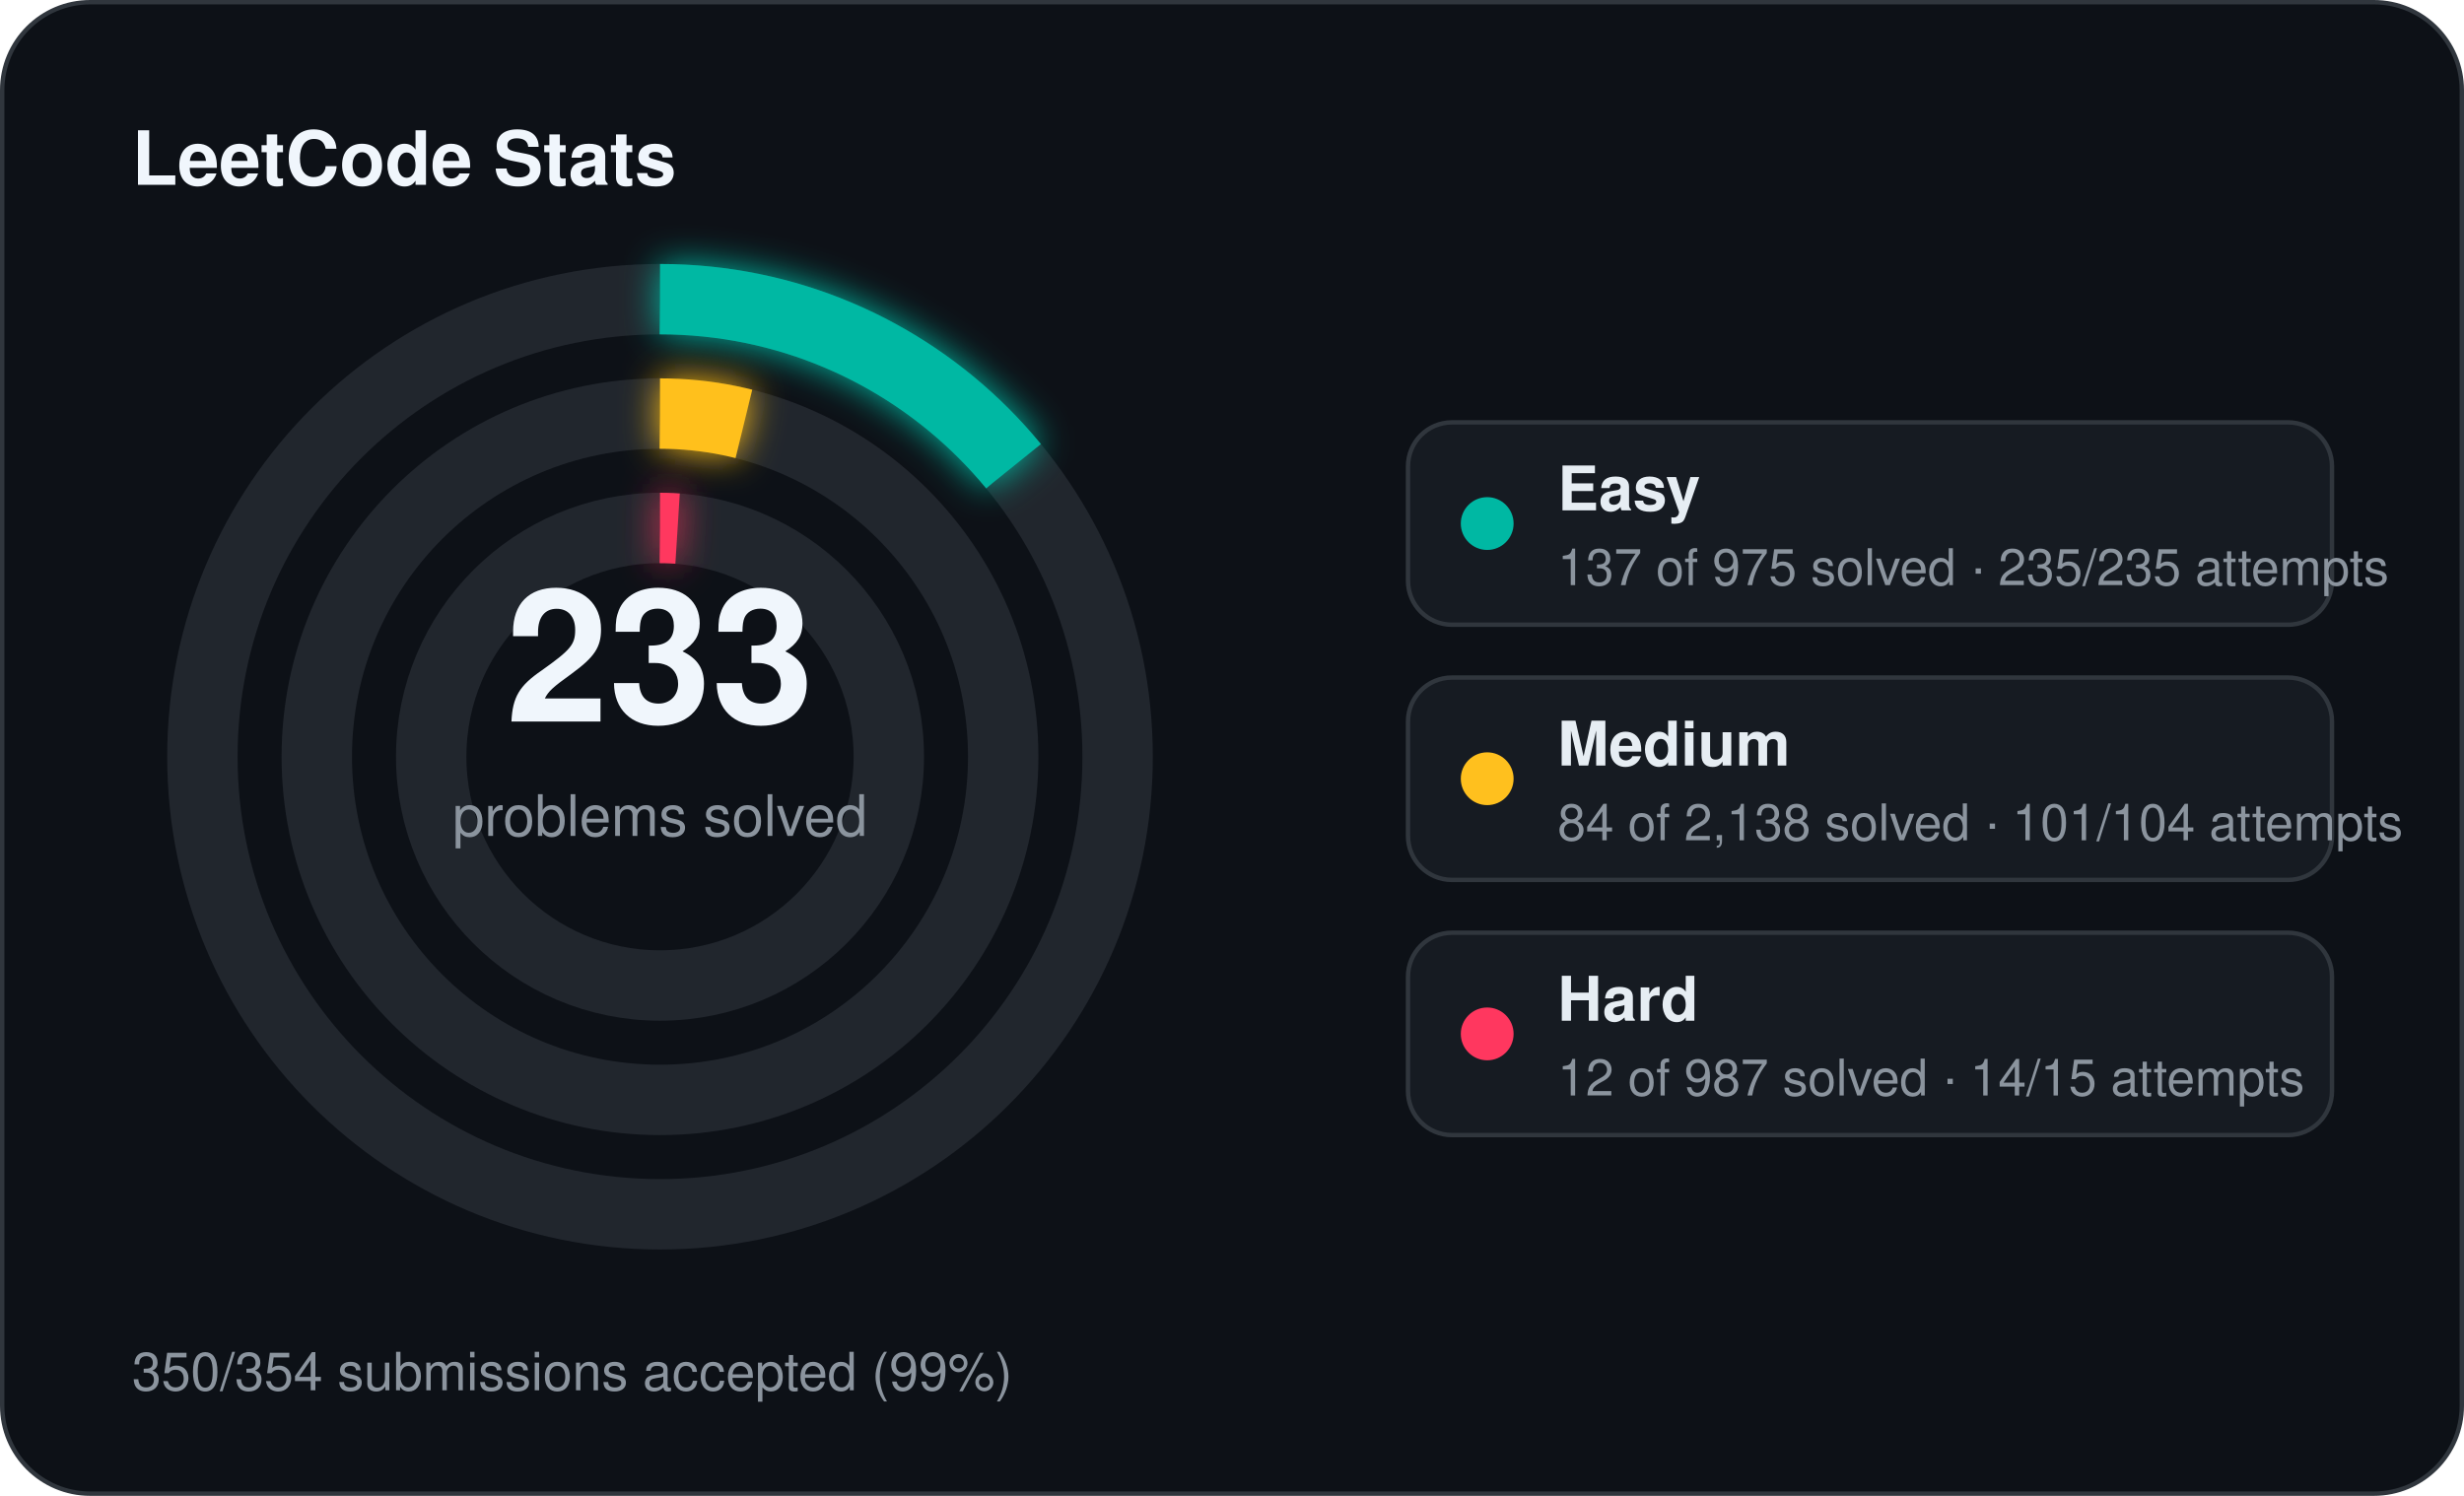
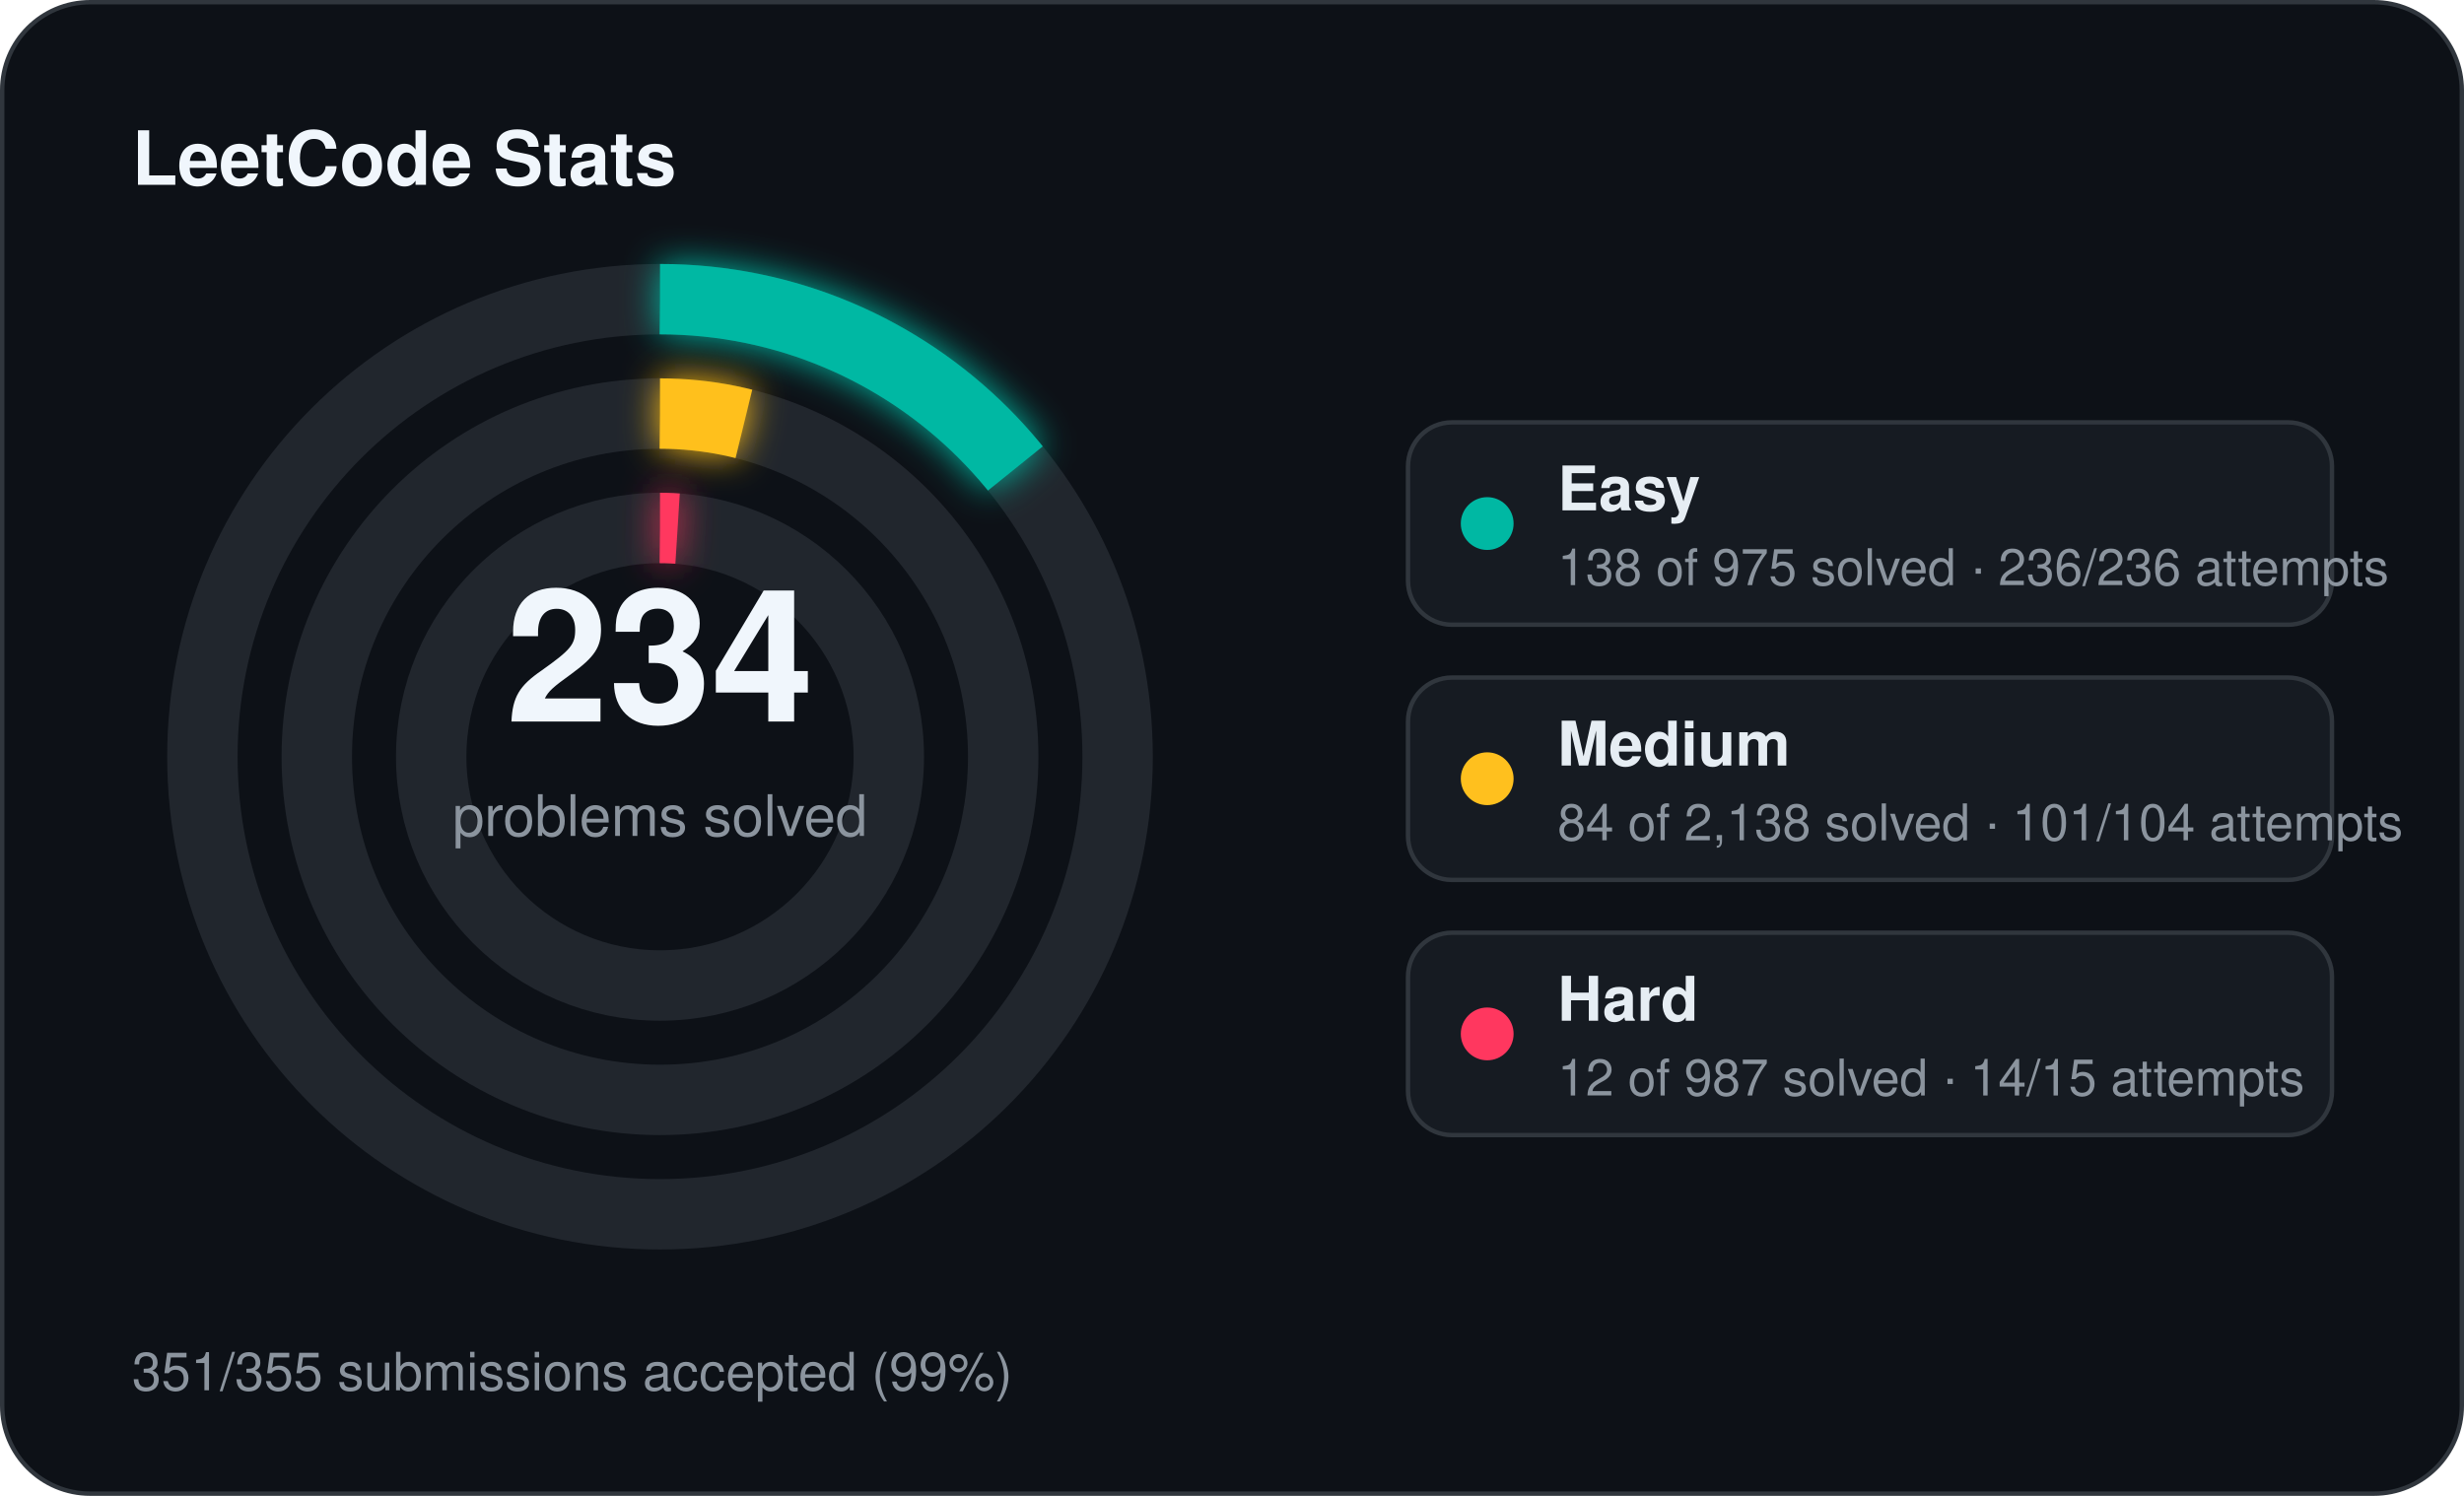
<svg xmlns="http://www.w3.org/2000/svg" width="560" height="340" viewBox="0 0 560 340">
  <defs>
    <filter id="stats-glow" x="-60%" y="-60%" width="220%" height="220%">
      <feGaussianBlur stdDeviation="4" result="blur" />
      <feMerge>
        <feMergeNode in="blur" />
        <feMergeNode in="SourceGraphic" />
      </feMerge>
    </filter>
  </defs>
  <rect x="0.5" y="0.5" width="559" height="339" rx="20" fill="#0d1117" stroke="#30363d" stroke-width="1" />
  <text x="30" y="42" fill="#f0f6fc" font-family="Segoe UI, Helvetica, Arial, sans-serif" font-size="17" font-weight="700">LeetCode Stats</text>
  <circle cx="150" cy="172" r="104" fill="none" stroke="#21262d" stroke-width="16" />
-   <circle cx="150" cy="172" r="104" fill="none" stroke="#00b8a3" stroke-width="16" stroke-linecap="butt" stroke-dasharray="91.82 653.45" transform="rotate(-90 150 172)" filter="url(#stats-glow)" />
+   <circle cx="150" cy="172" r="104" fill="none" stroke="#00b8a3" stroke-width="16" stroke-linecap="butt" stroke-dasharray="92.49 653.45" transform="rotate(-90 150 172)" filter="url(#stats-glow)" />
  <circle cx="150" cy="172" r="78" fill="none" stroke="#21262d" stroke-width="16" />
  <circle cx="150" cy="172" r="78" fill="none" stroke="#ffc01e" stroke-width="16" stroke-linecap="butt" stroke-dasharray="19.26 490.09" transform="rotate(-90 150 172)" filter="url(#stats-glow)" />
  <circle cx="150" cy="172" r="52" fill="none" stroke="#21262d" stroke-width="16" />
  <circle cx="150" cy="172" r="52" fill="none" stroke="#ff375f" stroke-width="16" stroke-linecap="butt" stroke-dasharray="4.00 326.73" transform="rotate(-90 150 172)" filter="url(#stats-glow)" />
-   <text x="150" y="164" text-anchor="middle" fill="#f0f6fc" font-family="Segoe UI, Helvetica, Arial, sans-serif" font-size="42" font-weight="700">233</text>
+   <text x="150" y="164" text-anchor="middle" fill="#f0f6fc" font-family="Segoe UI, Helvetica, Arial, sans-serif" font-size="42" font-weight="700">234</text>
  <text x="150" y="190" text-anchor="middle" fill="#8b949e" font-family="Segoe UI, Helvetica, Arial, sans-serif" font-size="13">problems solved</text>
  <rect x="320" y="96" width="210" height="46" rx="10" fill="#161b22" stroke="#30363d" stroke-width="1" />
  <circle cx="338" cy="119" r="6" fill="#00b8a3" />
  <text x="354" y="116" fill="#e6edf3" font-family="Segoe UI, Helvetica, Arial, sans-serif" font-size="14" font-weight="600">Easy</text>
-   <text x="354" y="133" fill="#8b949e" font-family="Segoe UI, Helvetica, Arial, sans-serif" font-size="11.5">137 of 975 solved · 235/235 attempts</text>
+   <text x="354" y="133" fill="#8b949e" font-family="Segoe UI, Helvetica, Arial, sans-serif" font-size="11.5">138 of 975 solved · 236/236 attempts</text>
  <rect x="320" y="154" width="210" height="46" rx="10" fill="#161b22" stroke="#30363d" stroke-width="1" />
  <circle cx="338" cy="177" r="6" fill="#ffc01e" />
  <text x="354" y="174" fill="#e6edf3" font-family="Segoe UI, Helvetica, Arial, sans-serif" font-size="14" font-weight="600">Medium</text>
  <text x="354" y="191" fill="#8b949e" font-family="Segoe UI, Helvetica, Arial, sans-serif" font-size="11.5">84 of 2,138 solved · 101/104 attempts</text>
  <rect x="320" y="212" width="210" height="46" rx="10" fill="#161b22" stroke="#30363d" stroke-width="1" />
  <circle cx="338" cy="235" r="6" fill="#ff375f" />
  <text x="354" y="232" fill="#e6edf3" font-family="Segoe UI, Helvetica, Arial, sans-serif" font-size="14" font-weight="600">Hard</text>
  <text x="354" y="249" fill="#8b949e" font-family="Segoe UI, Helvetica, Arial, sans-serif" font-size="11.5">12 of 987 solved · 14/15 attempts</text>
-   <text x="30" y="316" fill="#8b949e" font-family="Segoe UI, Helvetica, Arial, sans-serif" font-size="12">350/354 submissions accepted (99%)</text>
+   <text x="30" y="316" fill="#8b949e" font-family="Segoe UI, Helvetica, Arial, sans-serif" font-size="12">351/355 submissions accepted (99%)</text>
</svg>
